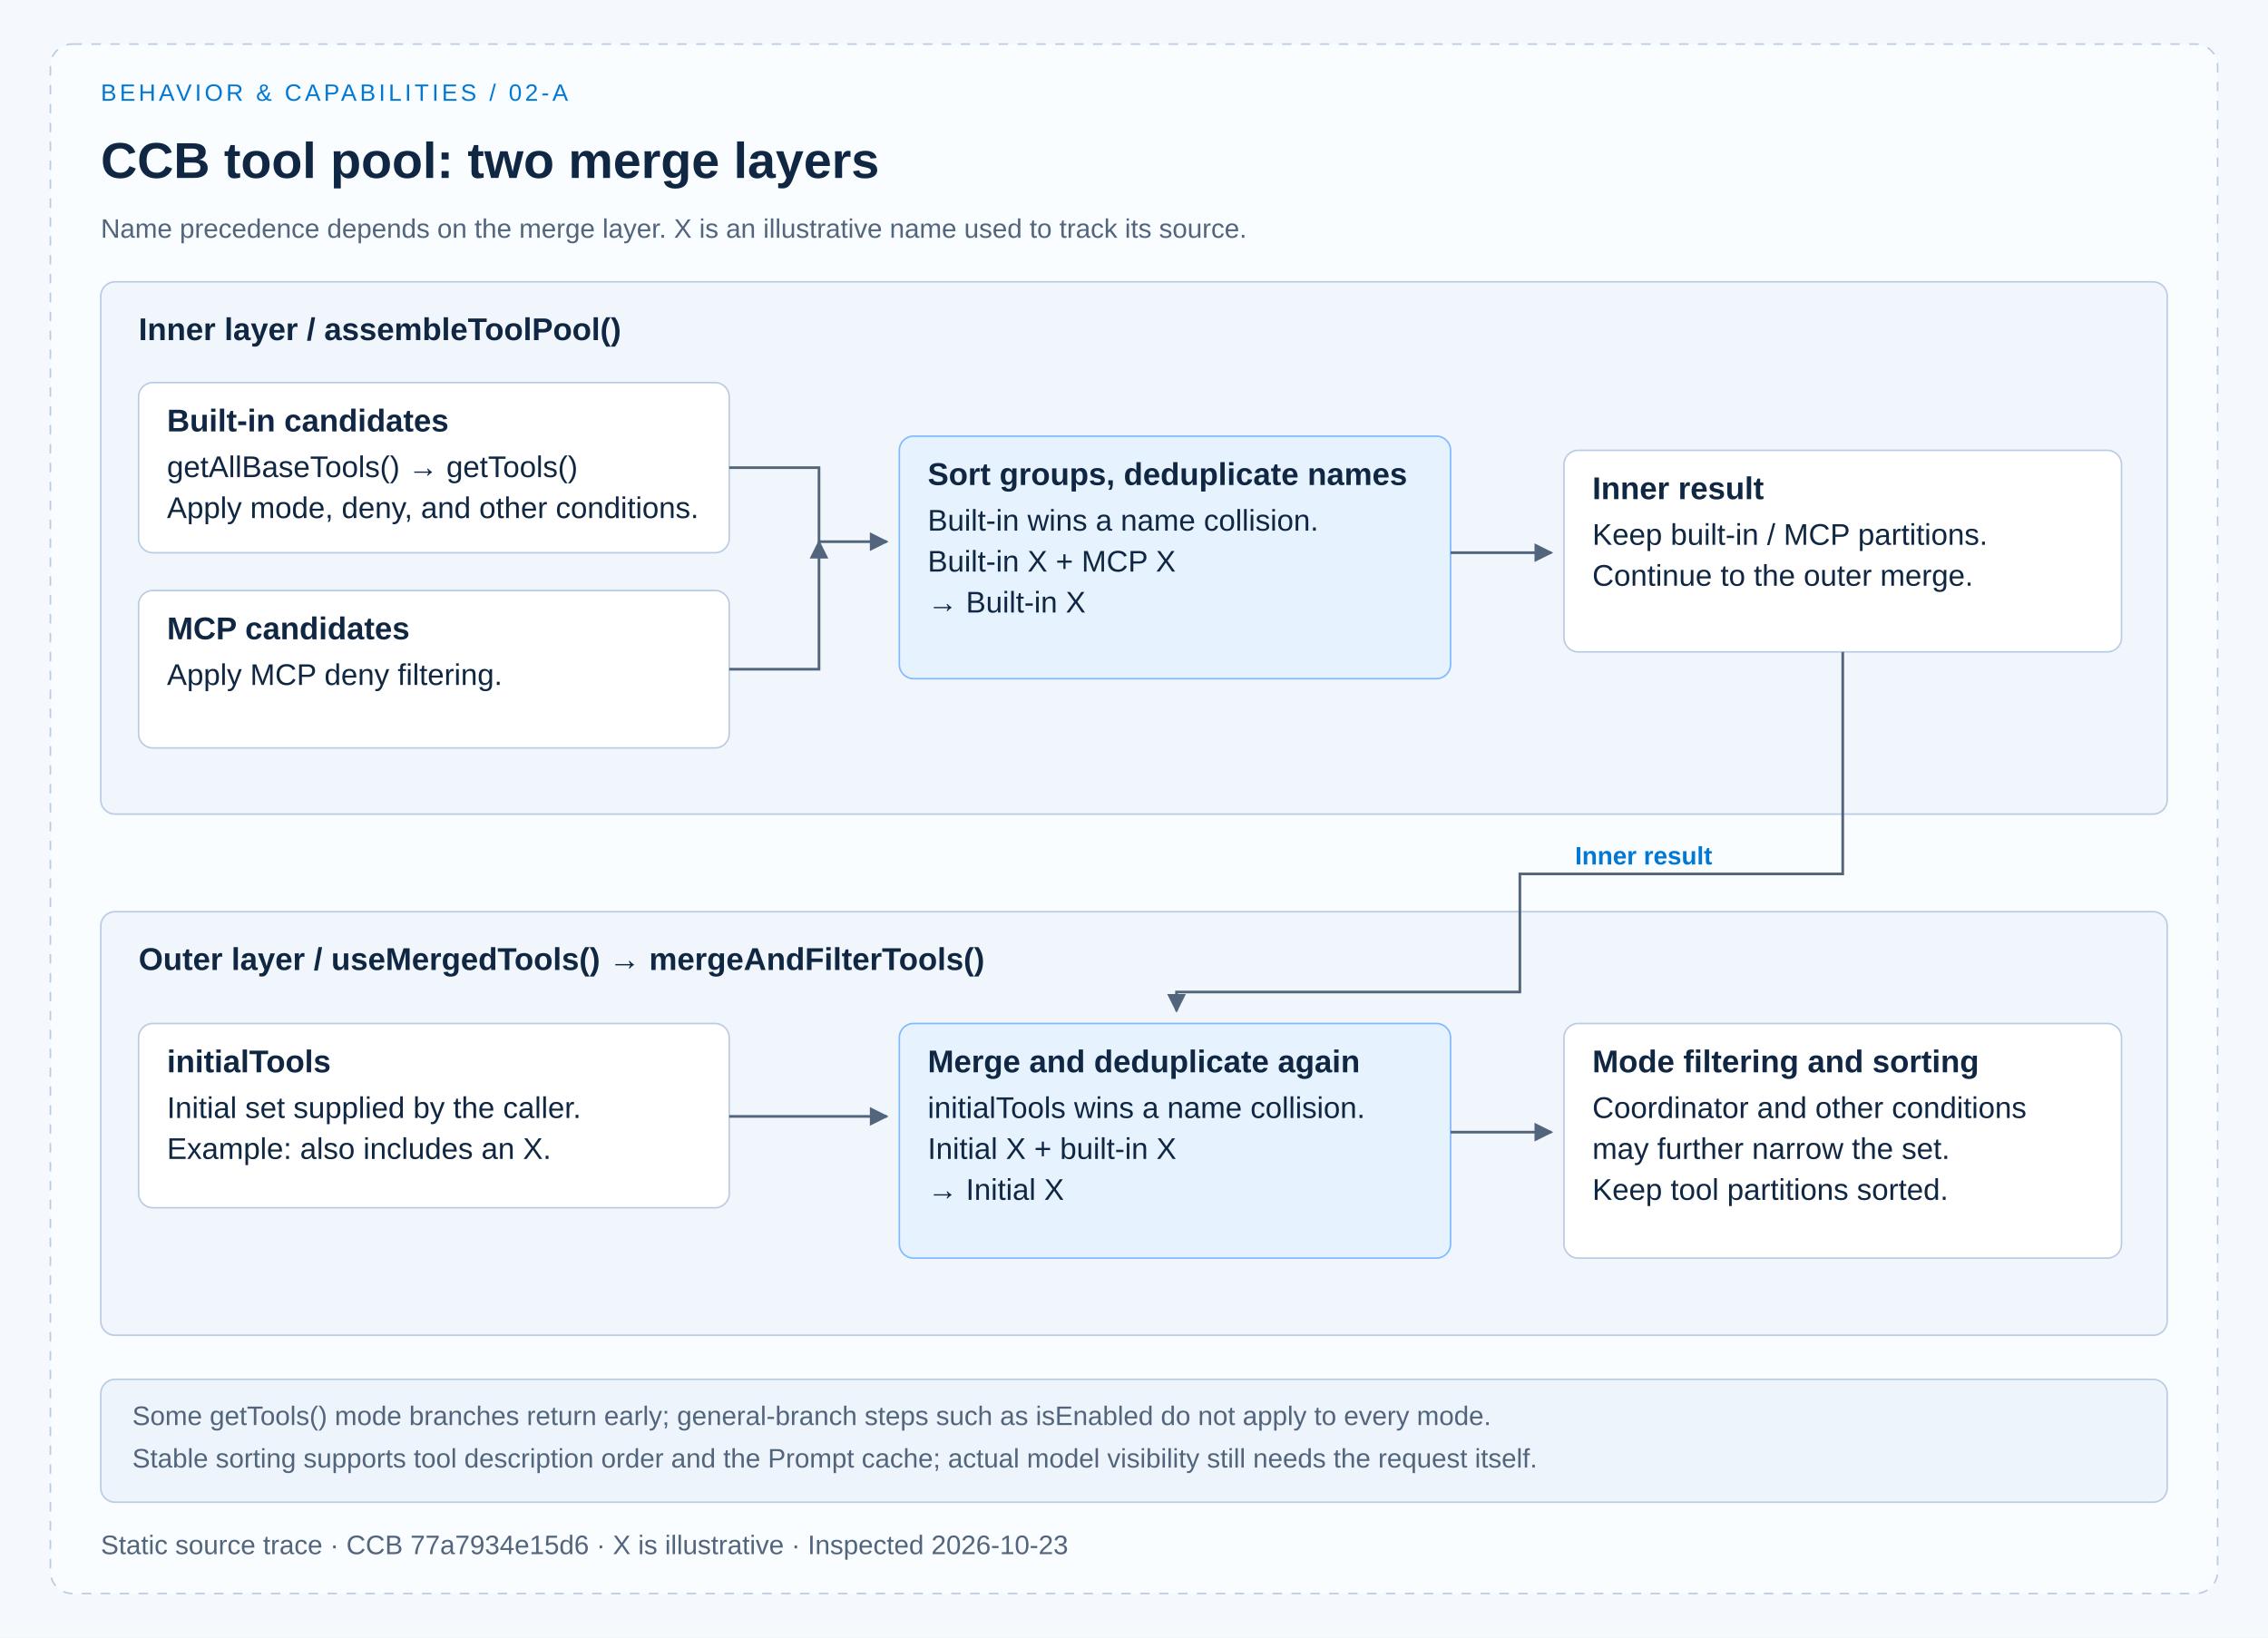
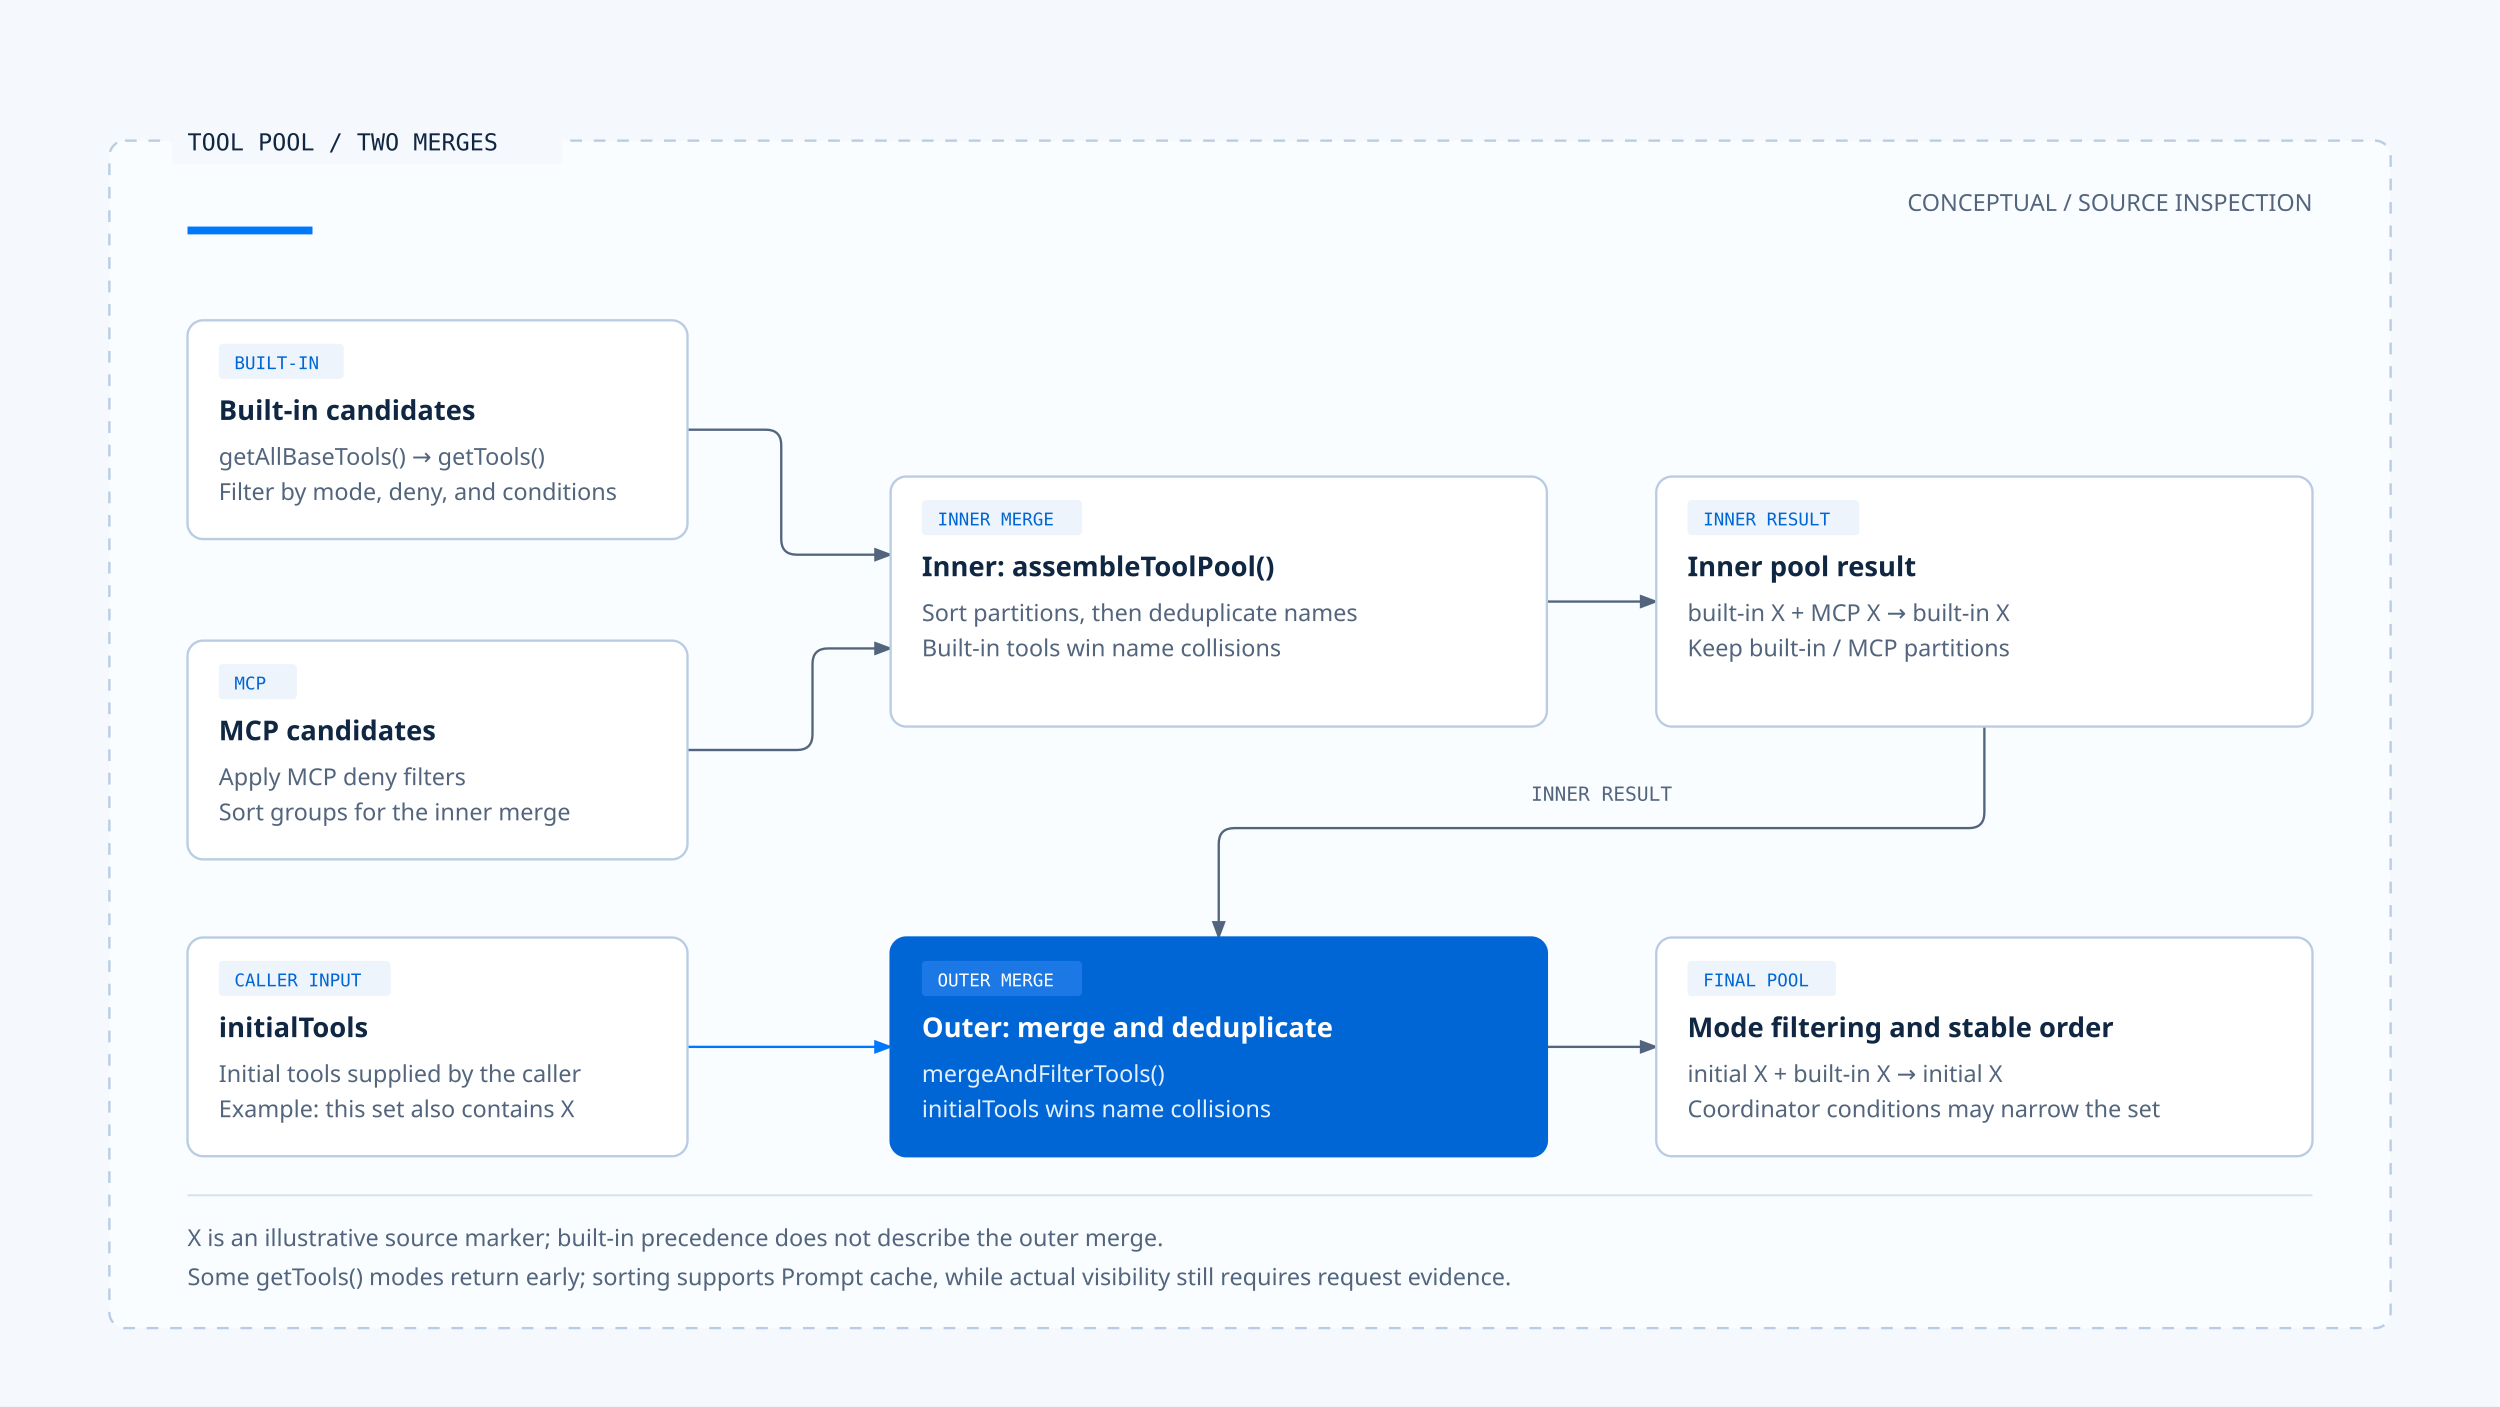
- <svg xmlns="http://www.w3.org/2000/svg" viewBox="0 0 1440 1040" width="1440" height="1040" lang="en" role="img" aria-labelledby="title desc">
+ <svg xmlns="http://www.w3.org/2000/svg" viewBox="0 0 1280 720" width="1280" height="720" lang="en" role="img" aria-labelledby="02-ccb-tool-pool-merge-en-title 02-ccb-tool-pool-merge-en-desc" id="d-02-ccb-tool-pool-merge-en-root">
  <defs>
-     <marker id="arrow" viewBox="0 0 10 10" refX="9" refY="5" markerWidth="7" markerHeight="7" orient="auto-start-reverse">
-       <path d="M 0 0 L 10 5 L 0 10 z" fill="#52657d" />
+     <style>#d-02-ccb-tool-pool-merge-en-root { color: #102743; font-family: 'Geist', 'Noto Sans TC', 'PingFang TC', 'Microsoft JhengHei', sans-serif; }
+       #d-02-ccb-tool-pool-merge-en-root nav, #d-02-ccb-tool-pool-merge-en-root p, #d-02-ccb-tool-pool-merge-en-root li { font-size:14px;line-height:1.8 }
+       #d-02-ccb-tool-pool-merge-en-root a { color:#0066d6 }
+       #d-02-ccb-tool-pool-merge-en-root .diagram-container { width:100%;overflow-x:auto }
+       #d-02-ccb-tool-pool-merge-en-root details { margin-top:24px;border-top:1px solid #b9cce3;padding-top:16px }
+       #d-02-ccb-tool-pool-merge-en-root summary { cursor:pointer;font-weight:600 }
+       #d-02-ccb-tool-pool-merge-en-root .notes { display:grid;grid-template-columns:repeat(auto-fit,minmax(280px,1fr));gap:20px }
+       #d-02-ccb-tool-pool-merge-en-root ul { padding-left:20px }
+       #d-02-ccb-tool-pool-merge-en-root nav, #d-02-ccb-tool-pool-merge-en-root details { display:none }
+       #d-02-ccb-tool-pool-merge-en-root .diagram-container { overflow-x:visible }</style>
+     <marker id="d-02-ccb-tool-pool-merge-en-02-ccb-tool-pool-merge-en-arrow" markerWidth="8" markerHeight="6" refX="7" refY="3" orient="auto">
+       <polygon points="0 0, 8 3, 0 6" fill="#52657d" />
+     </marker>
+     <marker id="d-02-ccb-tool-pool-merge-en-02-ccb-tool-pool-merge-en-arrow-accent" markerWidth="8" markerHeight="6" refX="7" refY="3" orient="auto">
+       <polygon points="0 0, 8 3, 0 6" fill="#0078fc" />
    </marker>
  </defs>
-   <style>text{font-family:'Segoe UI',Arial,sans-serif;fill:#102743}.title{font-size:32px;font-weight:700}.heading{font-size:20px;font-weight:600}.body{font-size:19px}.small{font-size:17px;fill:#52657d}.kicker{font-size:15px;fill:#0078d4;letter-spacing:2px}.label{font-size:16px;fill:#0078d4;font-weight:600}</style>
-   <rect width="1440" height="1040" fill="#f5f8fc" />
-   <rect x="32" y="28" width="1376" height="984" rx="14" fill="#fafdff" stroke="#b9cce3" stroke-dasharray="6 6" />
-   <text x="64" y="64" class="kicker">BEHAVIOR &amp; CAPABILITIES / 02-A</text>
-   <text x="64" y="113" class="title">CCB tool pool: two merge layers</text>
-   <text x="64" y="151" class="small">Name precedence depends on the merge layer. X is an illustrative name used to track its source.</text>
-   <rect x="64" y="179" width="1312" height="338" rx="9" fill="#f1f6fc" stroke="#b9cce3" />
-   <text x="88" y="216" class="heading">Inner layer / assembleToolPool()</text>
-   <g data-node="Built-in candidates">
-     <rect x="88" y="243" width="375" height="108" rx="9" fill="#fff" stroke="#b9cce3" />
-     <text x="106" y="274" class="heading">Built-in candidates</text>
-     <text x="106" y="303" class="body">getAllBaseTools() → getTools()</text>
-     <text x="106" y="329" class="body">Apply mode, deny, and other conditions.</text>
+   <rect width="1280" height="720" fill="#f5f8fc" />
+   <rect x="56" y="72" width="1168" height="608" rx="8" fill="#fafdff" stroke="#b9cce3" stroke-width="1.2" stroke-dasharray="6 6" />
+   <rect x="88" y="60" width="200" height="24" fill="#f5f8fc" />
+   <text x="96" y="77" font-size="12" fill="#102743" font-weight="500" font-family="'Geist Mono', 'Consolas', 'Microsoft JhengHei', monospace">TOOL POOL / TWO MERGES</text>
+   <text x="1184" y="108" font-size="12" fill="#52657d" font-weight="400" font-family="'Geist', 'Noto Sans TC', 'PingFang TC', 'Microsoft JhengHei', sans-serif" text-anchor="end">CONCEPTUAL / SOURCE INSPECTION</text>
+   <rect x="96" y="116" width="64" height="4" fill="#0078fc" />
+   <path d="M352 220 L392 220 Q400 220 400 228 L400 276 Q400 284 408 284 L456 284" fill="none" stroke="#52657d" stroke-width="1.2" marker-end="url(#d-02-ccb-tool-pool-merge-en-02-ccb-tool-pool-merge-en-arrow)" />
+   <path d="M352 384 L408 384 Q416 384 416 376 L416 340 Q416 332 424 332 L456 332" fill="none" stroke="#52657d" stroke-width="1.2" marker-end="url(#d-02-ccb-tool-pool-merge-en-02-ccb-tool-pool-merge-en-arrow)" />
+   <path d="M792 308 L848 308" fill="none" stroke="#52657d" stroke-width="1.2" marker-end="url(#d-02-ccb-tool-pool-merge-en-02-ccb-tool-pool-merge-en-arrow)" />
+   <path d="M1016 372 L1016 416 Q1016 424 1008 424 L632 424 Q624 424 624 432 L624 480" fill="none" stroke="#52657d" stroke-width="1.2" marker-end="url(#d-02-ccb-tool-pool-merge-en-02-ccb-tool-pool-merge-en-arrow)" />
+   <rect x="770.0" y="398" width="100" height="18" rx="2" fill="#fafdff" />
+   <text x="820" y="410" font-size="10" fill="#52657d" font-weight="500" font-family="'Geist Mono', 'Consolas', 'Microsoft JhengHei', monospace" text-anchor="middle">INNER RESULT</text>
+   <path d="M352 536 L456 536" fill="none" stroke="#0078fc" stroke-width="1.2" marker-end="url(#d-02-ccb-tool-pool-merge-en-02-ccb-tool-pool-merge-en-arrow-accent)" />
+   <path d="M792 536 L848 536" fill="none" stroke="#52657d" stroke-width="1.2" marker-end="url(#d-02-ccb-tool-pool-merge-en-02-ccb-tool-pool-merge-en-arrow)" />
+   <g data-node="true">
+     <rect x="96" y="164" width="256" height="112" rx="8" fill="#ffffff" stroke="#b9cce3" stroke-width="1.2" />
+     <rect x="112" y="176" width="64" height="18" rx="2" fill="#eef4fb" />
+     <text x="120" y="189" font-size="9" fill="#0066d6" font-weight="500" font-family="'Geist Mono', 'Consolas', 'Microsoft JhengHei', monospace">BUILT-IN</text>
+     <text x="112" y="215" font-size="14" fill="#102743" font-weight="600" font-family="'Geist', 'Noto Sans TC', 'PingFang TC', 'Microsoft JhengHei', sans-serif">Built-in candidates</text>
+     <text x="112" y="238" font-size="12" fill="#52657d" font-weight="400" font-family="'Geist', 'Noto Sans TC', 'PingFang TC', 'Microsoft JhengHei', sans-serif">getAllBaseTools() → getTools()</text>
+     <text x="112" y="256" font-size="12" fill="#52657d" font-weight="400" font-family="'Geist', 'Noto Sans TC', 'PingFang TC', 'Microsoft JhengHei', sans-serif">Filter by mode, deny, and conditions</text>
  </g>
-   <g data-node="MCP candidates">
-     <rect x="88" y="375" width="375" height="100" rx="9" fill="#fff" stroke="#b9cce3" />
-     <text x="106" y="406" class="heading">MCP candidates</text>
-     <text x="106" y="435" class="body">Apply MCP deny filtering.</text>
+   <g data-node="true">
+     <rect x="96" y="328" width="256" height="112" rx="8" fill="#ffffff" stroke="#b9cce3" stroke-width="1.2" />
+     <rect x="112" y="340" width="40" height="18" rx="2" fill="#eef4fb" />
+     <text x="120" y="353" font-size="9" fill="#0066d6" font-weight="500" font-family="'Geist Mono', 'Consolas', 'Microsoft JhengHei', monospace">MCP</text>
+     <text x="112" y="379" font-size="14" fill="#102743" font-weight="600" font-family="'Geist', 'Noto Sans TC', 'PingFang TC', 'Microsoft JhengHei', sans-serif">MCP candidates</text>
+     <text x="112" y="402" font-size="12" fill="#52657d" font-weight="400" font-family="'Geist', 'Noto Sans TC', 'PingFang TC', 'Microsoft JhengHei', sans-serif">Apply MCP deny filters</text>
+     <text x="112" y="420" font-size="12" fill="#52657d" font-weight="400" font-family="'Geist', 'Noto Sans TC', 'PingFang TC', 'Microsoft JhengHei', sans-serif">Sort groups for the inner merge</text>
  </g>
-   <path d="M 463 297 H 520 V 344 H 563" fill="none" stroke="#52657d" stroke-width="1.7" marker-end="url(#arrow)" />
-   <path d="M 463 425 H 520 V 344" fill="none" stroke="#52657d" stroke-width="1.7" marker-end="url(#arrow)" />
-   <g data-node="Sort groups, deduplicate names">
-     <rect x="571" y="277" width="350" height="154" rx="9" fill="#e7f2ff" stroke="#80baff" />
-     <text x="589" y="308" class="heading">Sort groups, deduplicate names</text>
-     <text x="589" y="337" class="body">Built-in wins a name collision.</text>
-     <text x="589" y="363" class="body">Built-in X + MCP X</text>
-     <text x="589" y="389" class="body">→ Built-in X</text>
+   <g data-node="true">
+     <rect x="456" y="244" width="336" height="128" rx="8" fill="#ffffff" stroke="#b9cce3" stroke-width="1.2" />
+     <rect x="472" y="256" width="82" height="18" rx="2" fill="#eef4fb" />
+     <text x="480" y="269" font-size="9" fill="#0066d6" font-weight="500" font-family="'Geist Mono', 'Consolas', 'Microsoft JhengHei', monospace">INNER MERGE</text>
+     <text x="472" y="295" font-size="14" fill="#102743" font-weight="600" font-family="'Geist', 'Noto Sans TC', 'PingFang TC', 'Microsoft JhengHei', sans-serif">Inner: assembleToolPool()</text>
+     <text x="472" y="318" font-size="12" fill="#52657d" font-weight="400" font-family="'Geist', 'Noto Sans TC', 'PingFang TC', 'Microsoft JhengHei', sans-serif">Sort partitions, then deduplicate names</text>
+     <text x="472" y="336" font-size="12" fill="#52657d" font-weight="400" font-family="'Geist', 'Noto Sans TC', 'PingFang TC', 'Microsoft JhengHei', sans-serif">Built-in tools win name collisions</text>
  </g>
-   <path d="M 921 351 H 985" fill="none" stroke="#52657d" stroke-width="1.7" marker-end="url(#arrow)" />
-   <g data-node="Inner result">
-     <rect x="993" y="286" width="354" height="128" rx="9" fill="#fff" stroke="#b9cce3" />
-     <text x="1011" y="317" class="heading">Inner result</text>
-     <text x="1011" y="346" class="body">Keep built-in / MCP partitions.</text>
-     <text x="1011" y="372" class="body">Continue to the outer merge.</text>
+   <g data-node="true">
+     <rect x="848" y="244" width="336" height="128" rx="8" fill="#ffffff" stroke="#b9cce3" stroke-width="1.2" />
+     <rect x="864" y="256" width="88" height="18" rx="2" fill="#eef4fb" />
+     <text x="872" y="269" font-size="9" fill="#0066d6" font-weight="500" font-family="'Geist Mono', 'Consolas', 'Microsoft JhengHei', monospace">INNER RESULT</text>
+     <text x="864" y="295" font-size="14" fill="#102743" font-weight="600" font-family="'Geist', 'Noto Sans TC', 'PingFang TC', 'Microsoft JhengHei', sans-serif">Inner pool result</text>
+     <text x="864" y="318" font-size="12" fill="#52657d" font-weight="400" font-family="'Geist', 'Noto Sans TC', 'PingFang TC', 'Microsoft JhengHei', sans-serif">built-in X + MCP X → built-in X</text>
+     <text x="864" y="336" font-size="12" fill="#52657d" font-weight="400" font-family="'Geist', 'Noto Sans TC', 'PingFang TC', 'Microsoft JhengHei', sans-serif">Keep built-in / MCP partitions</text>
  </g>
-   <text x="1000" y="549" class="label">Inner result</text>
-   <rect x="64" y="579" width="1312" height="269" rx="9" fill="#f1f6fc" stroke="#b9cce3" />
-   <text x="88" y="616" class="heading">Outer layer / useMergedTools() → mergeAndFilterTools()</text>
-   <g data-node="initialTools">
-     <rect x="88" y="650" width="375" height="117" rx="9" fill="#fff" stroke="#b9cce3" />
-     <text x="106" y="681" class="heading">initialTools</text>
-     <text x="106" y="710" class="body">Initial set supplied by the caller.</text>
-     <text x="106" y="736" class="body">Example: also includes an X.</text>
+   <g data-node="true">
+     <rect x="96" y="480" width="256" height="112" rx="8" fill="#ffffff" stroke="#b9cce3" stroke-width="1.2" />
+     <rect x="112" y="492" width="88" height="18" rx="2" fill="#eef4fb" />
+     <text x="120" y="505" font-size="9" fill="#0066d6" font-weight="500" font-family="'Geist Mono', 'Consolas', 'Microsoft JhengHei', monospace">CALLER INPUT</text>
+     <text x="112" y="531" font-size="14" fill="#102743" font-weight="600" font-family="'Geist', 'Noto Sans TC', 'PingFang TC', 'Microsoft JhengHei', sans-serif">initialTools</text>
+     <text x="112" y="554" font-size="12" fill="#52657d" font-weight="400" font-family="'Geist', 'Noto Sans TC', 'PingFang TC', 'Microsoft JhengHei', sans-serif">Initial tools supplied by the caller</text>
+     <text x="112" y="572" font-size="12" fill="#52657d" font-weight="400" font-family="'Geist', 'Noto Sans TC', 'PingFang TC', 'Microsoft JhengHei', sans-serif">Example: this set also contains X</text>
  </g>
-   <path d="M 463 709 H 563" fill="none" stroke="#52657d" stroke-width="1.7" marker-end="url(#arrow)" />
-   <g data-node="Merge and deduplicate again">
-     <rect x="571" y="650" width="350" height="149" rx="9" fill="#e7f2ff" stroke="#80baff" />
-     <text x="589" y="681" class="heading">Merge and deduplicate again</text>
-     <text x="589" y="710" class="body">initialTools wins a name collision.</text>
-     <text x="589" y="736" class="body">Initial X + built-in X</text>
-     <text x="589" y="762" class="body">→ Initial X</text>
+   <g data-node="true">
+     <rect x="456" y="480" width="336" height="112" rx="8" fill="#0066d6" stroke="#0066d6" stroke-width="1.2" />
+     <rect x="472" y="492" width="82" height="18" rx="2" fill="#1c78e4" />
+     <text x="480" y="505" font-size="9" fill="#ffffff" font-weight="500" font-family="'Geist Mono', 'Consolas', 'Microsoft JhengHei', monospace">OUTER MERGE</text>
+     <text x="472" y="531" font-size="14" fill="#ffffff" font-weight="600" font-family="'Geist', 'Noto Sans TC', 'PingFang TC', 'Microsoft JhengHei', sans-serif">Outer: merge and deduplicate</text>
+     <text x="472" y="554" font-size="12" fill="#e2efff" font-weight="400" font-family="'Geist', 'Noto Sans TC', 'PingFang TC', 'Microsoft JhengHei', sans-serif">mergeAndFilterTools()</text>
+     <text x="472" y="572" font-size="12" fill="#e2efff" font-weight="400" font-family="'Geist', 'Noto Sans TC', 'PingFang TC', 'Microsoft JhengHei', sans-serif">initialTools wins name collisions</text>
  </g>
-   <path d="M 921 719 H 985" fill="none" stroke="#52657d" stroke-width="1.7" marker-end="url(#arrow)" />
-   <g data-node="Mode filtering and sorting">
-     <rect x="993" y="650" width="354" height="149" rx="9" fill="#fff" stroke="#b9cce3" />
-     <text x="1011" y="681" class="heading">Mode filtering and sorting</text>
-     <text x="1011" y="710" class="body">Coordinator and other conditions</text>
-     <text x="1011" y="736" class="body">may further narrow the set.</text>
-     <text x="1011" y="762" class="body">Keep tool partitions sorted.</text>
+   <g data-node="true">
+     <rect x="848" y="480" width="336" height="112" rx="8" fill="#ffffff" stroke="#b9cce3" stroke-width="1.2" />
+     <rect x="864" y="492" width="76" height="18" rx="2" fill="#eef4fb" />
+     <text x="872" y="505" font-size="9" fill="#0066d6" font-weight="500" font-family="'Geist Mono', 'Consolas', 'Microsoft JhengHei', monospace">FINAL POOL</text>
+     <text x="864" y="531" font-size="14" fill="#102743" font-weight="600" font-family="'Geist', 'Noto Sans TC', 'PingFang TC', 'Microsoft JhengHei', sans-serif">Mode filtering and stable order</text>
+     <text x="864" y="554" font-size="12" fill="#52657d" font-weight="400" font-family="'Geist', 'Noto Sans TC', 'PingFang TC', 'Microsoft JhengHei', sans-serif">initial X + built-in X → initial X</text>
+     <text x="864" y="572" font-size="12" fill="#52657d" font-weight="400" font-family="'Geist', 'Noto Sans TC', 'PingFang TC', 'Microsoft JhengHei', sans-serif">Coordinator conditions may narrow the set</text>
  </g>
-   <path d="M 1170 414 V 555 H 965 V 630 H 747 V 642" fill="none" stroke="#52657d" stroke-width="1.7" marker-end="url(#arrow)" />
-   <rect x="64" y="876" width="1312" height="78" rx="9" fill="#eef4fb" stroke="#b9cce3" />
-   <text x="84" y="905" class="small">Some getTools() mode branches return early; general-branch steps such as isEnabled do not apply to every mode.</text>
-   <text x="84" y="932" class="small">Stable sorting supports tool description order and the Prompt cache; actual model visibility still needs the request itself.</text>
-   <text x="64" y="987" class="small">Static source trace · CCB 77a7934e15d6 · X is illustrative · Inspected 2026-10-23</text>
+   <path d="M96 612 H1184" stroke="#d5e1ee" stroke-width="1" />
+   <text x="96" y="638" font-size="12" fill="#52657d" font-weight="400" font-family="'Geist', 'Noto Sans TC', 'PingFang TC', 'Microsoft JhengHei', sans-serif">X is an illustrative source marker; built-in precedence does not describe the outer merge.</text>
+   <text x="96" y="658" font-size="12" fill="#52657d" font-weight="400" font-family="'Geist', 'Noto Sans TC', 'PingFang TC', 'Microsoft JhengHei', sans-serif">Some getTools() modes return early; sorting supports Prompt cache, while actual visibility still requires request evidence.</text>
</svg>
